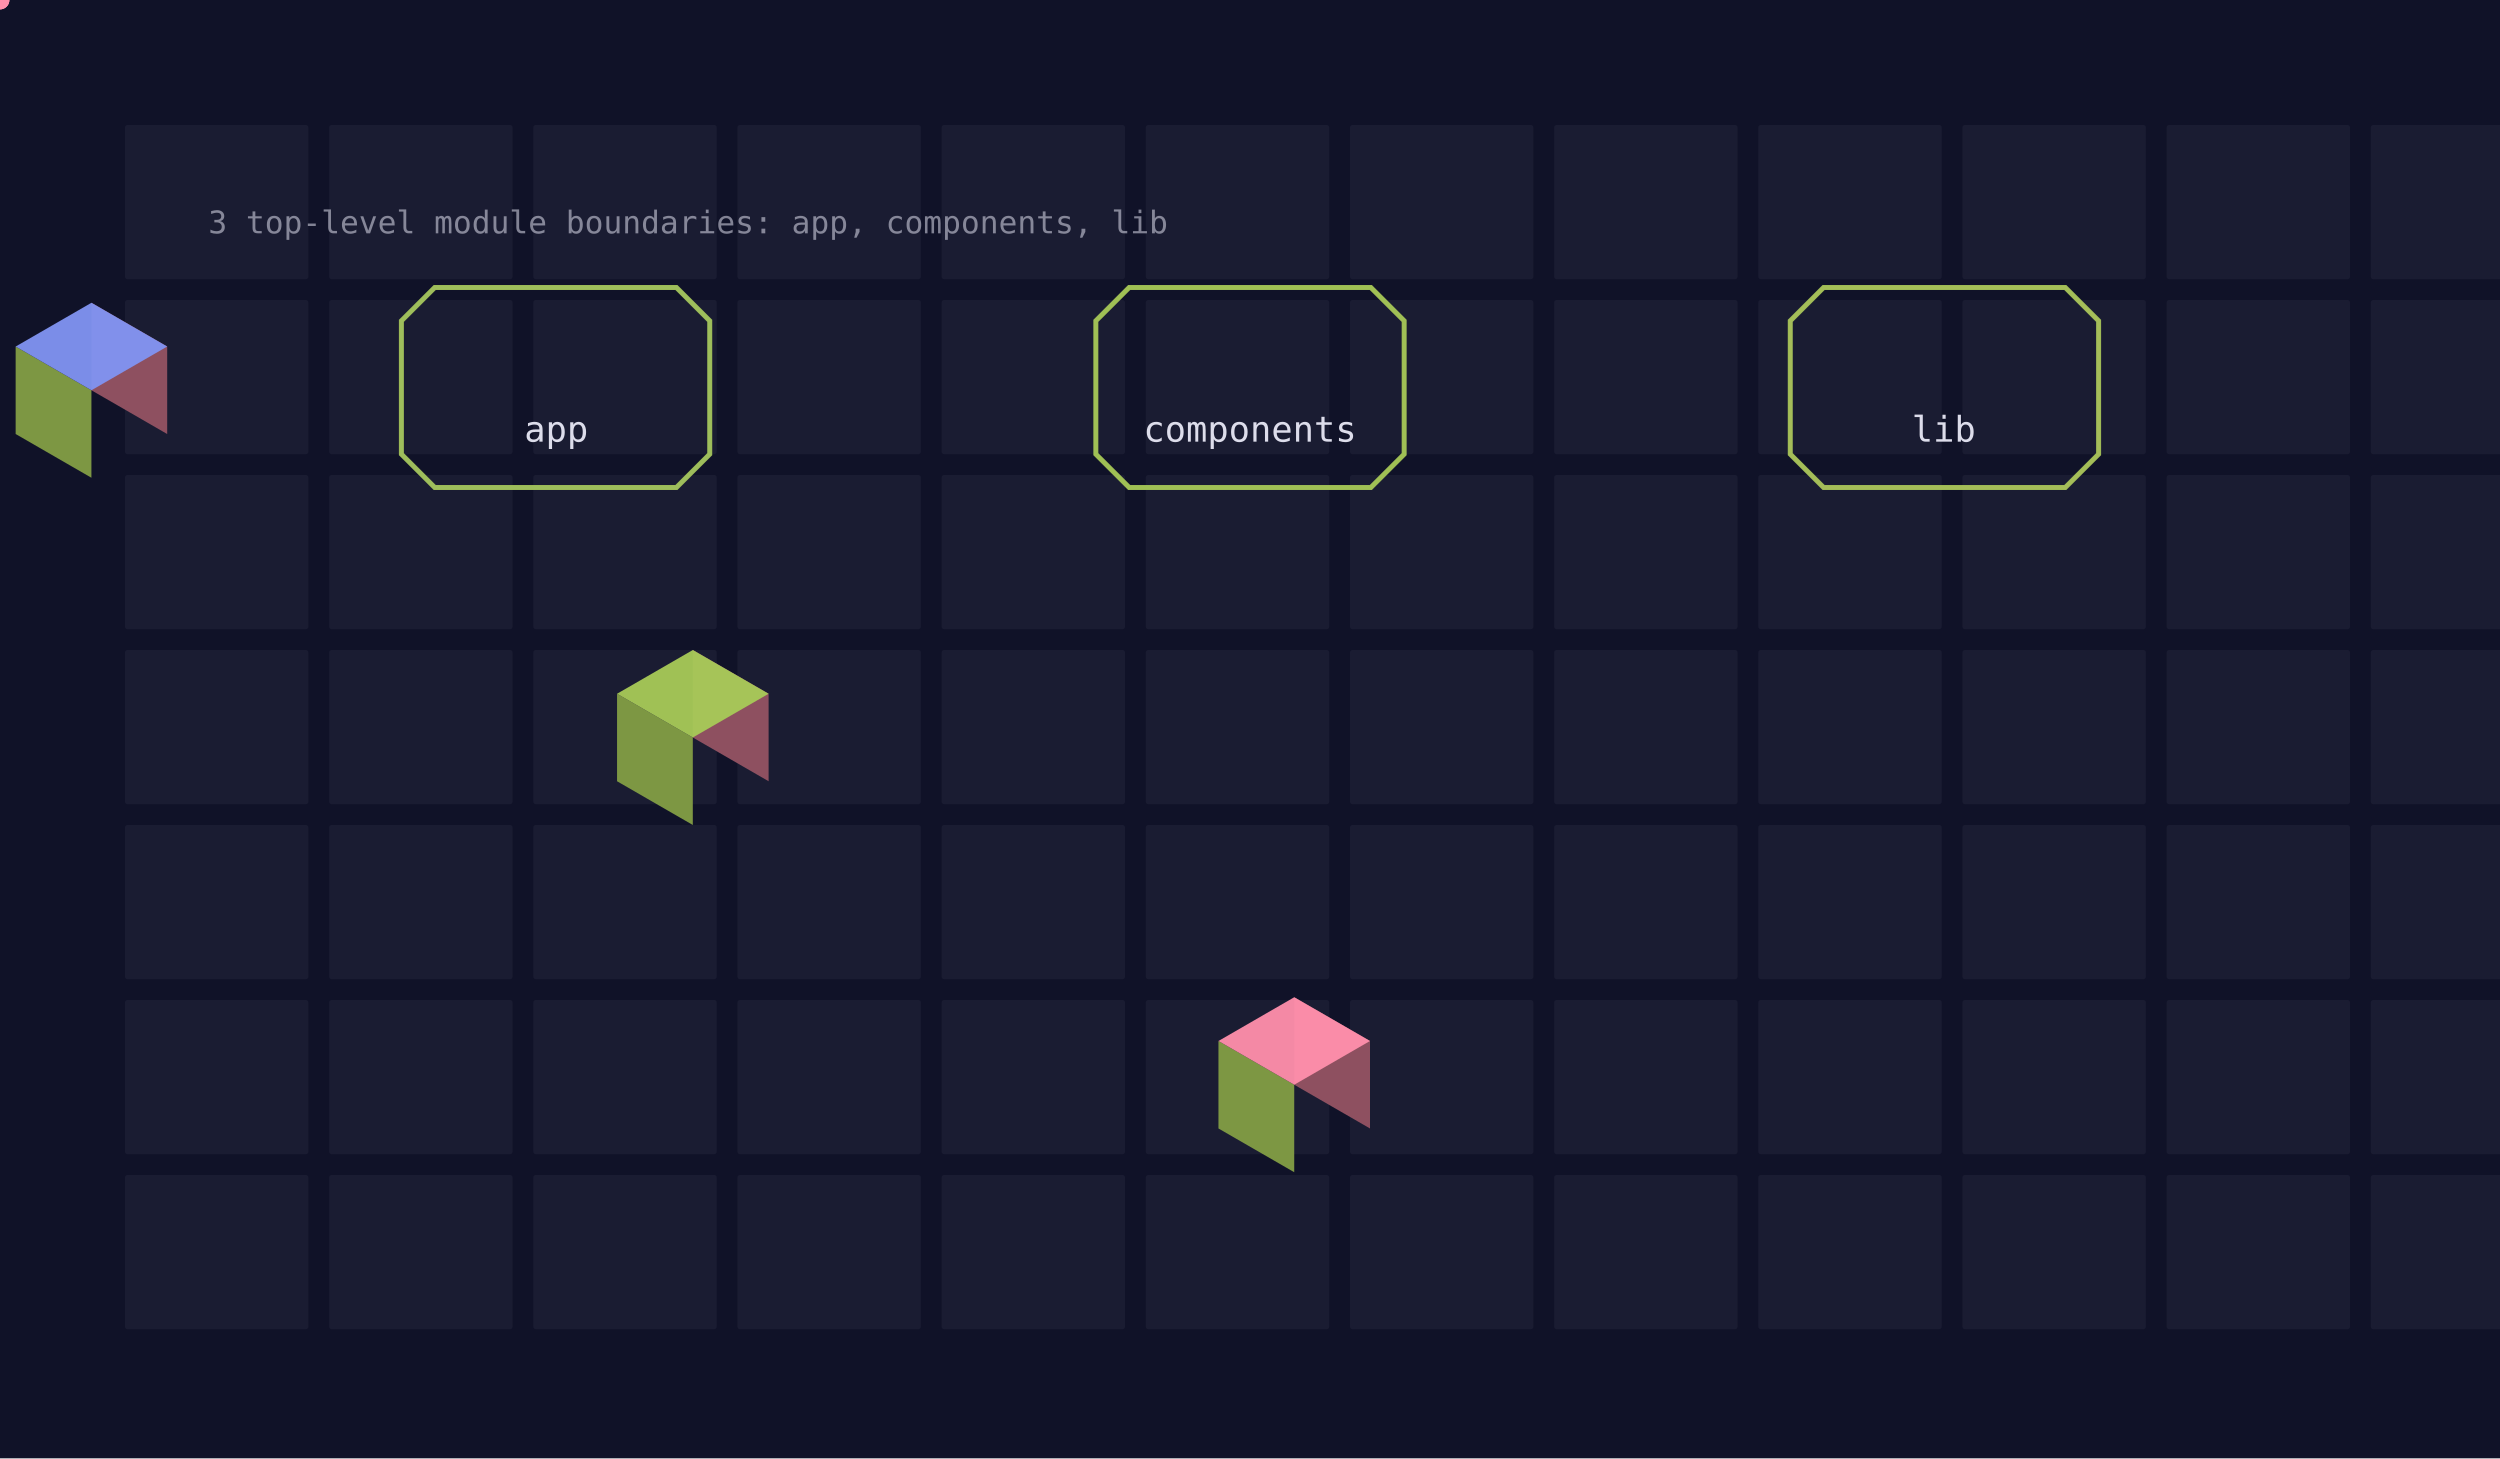
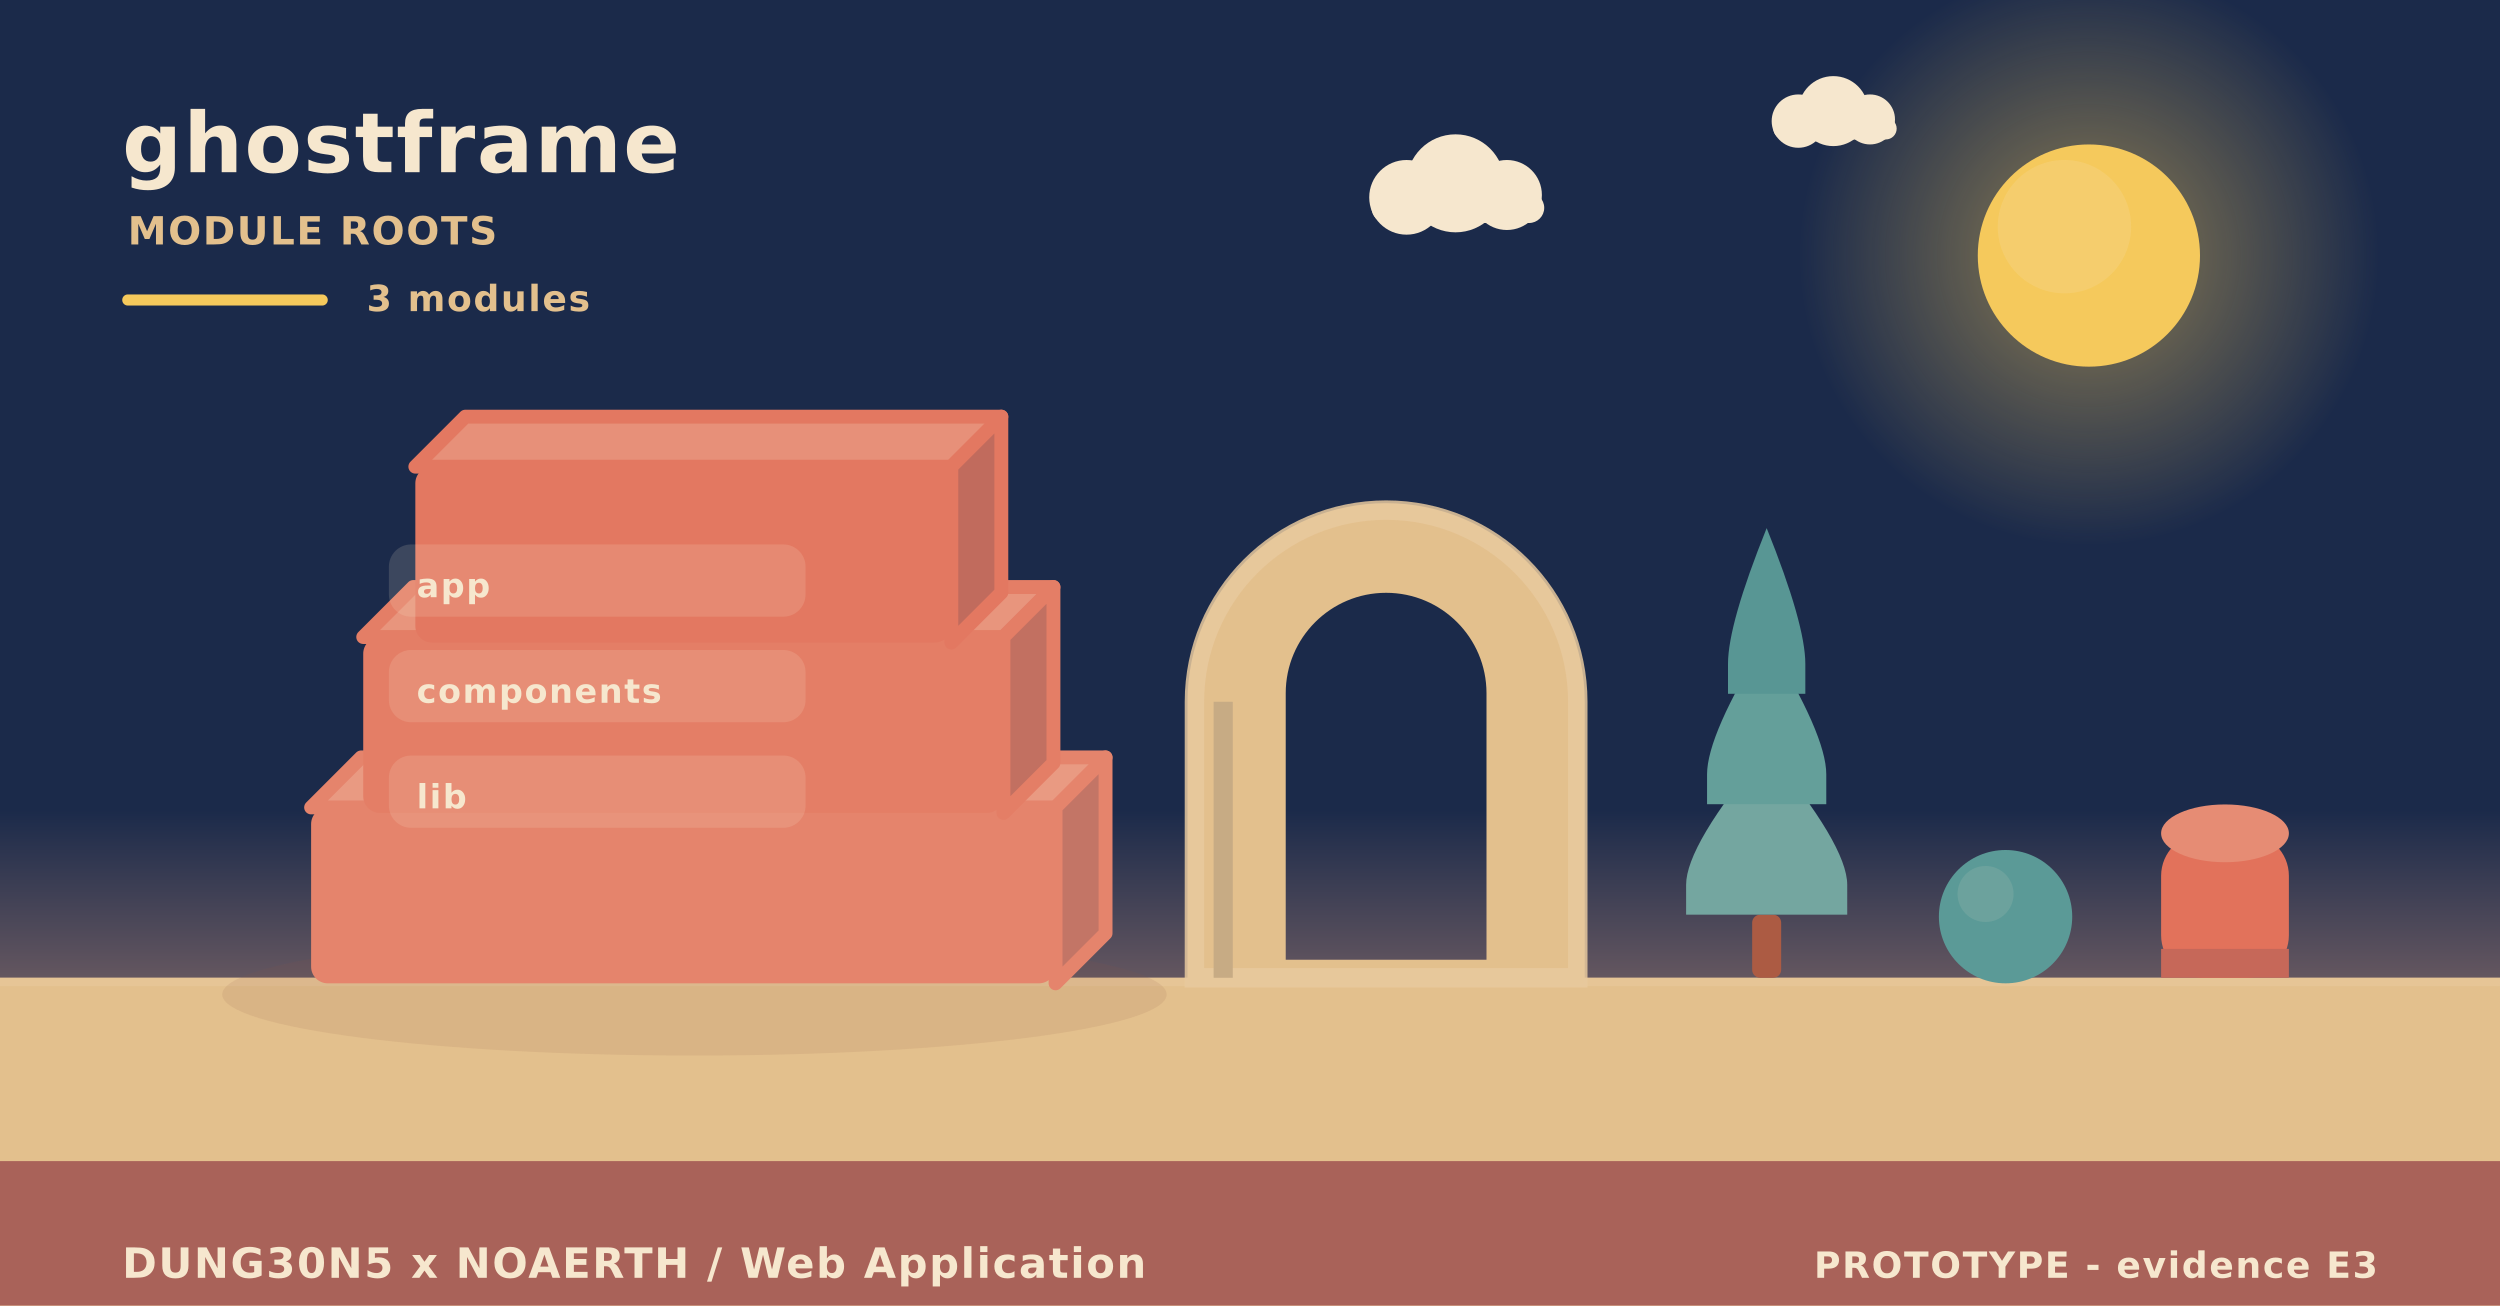
- <svg xmlns="http://www.w3.org/2000/svg" viewBox="0 0 1200 700" width="1200" height="700" role="img" aria-label="ghostframe architecture">
-   <rect width="1200" height="700" fill="#101228" />
-   <defs>
-     <linearGradient id="ga" x1="0" y1="0" x2="1" y2="1">
-       <stop offset="0%" stop-color="#8093f1" />
-       <stop offset="100%" stop-color="#a7c957" />
-     </linearGradient>
-   </defs>
-   <rect x="60.00" y="60.00" width="88.00" height="74.00" rx="1.20" fill="#f2f2ff" opacity="0.05" />
-   <rect x="158.00" y="60.00" width="88.00" height="74.00" rx="1.20" fill="#f2f2ff" opacity="0.05" />
-   <rect x="256.00" y="60.00" width="88.00" height="74.00" rx="1.20" fill="#f2f2ff" opacity="0.05" />
-   <rect x="354.00" y="60.00" width="88.00" height="74.00" rx="1.20" fill="#f2f2ff" opacity="0.05" />
-   <rect x="452.00" y="60.00" width="88.00" height="74.00" rx="1.20" fill="#f2f2ff" opacity="0.05" />
-   <rect x="550.00" y="60.00" width="88.00" height="74.00" rx="1.20" fill="#f2f2ff" opacity="0.05" />
-   <rect x="648.00" y="60.00" width="88.00" height="74.00" rx="1.20" fill="#f2f2ff" opacity="0.05" />
-   <rect x="746.00" y="60.00" width="88.00" height="74.00" rx="1.20" fill="#f2f2ff" opacity="0.05" />
-   <rect x="844.00" y="60.00" width="88.00" height="74.00" rx="1.20" fill="#f2f2ff" opacity="0.05" />
-   <rect x="942.00" y="60.00" width="88.00" height="74.00" rx="1.20" fill="#f2f2ff" opacity="0.05" />
-   <rect x="1040.00" y="60.00" width="88.00" height="74.00" rx="1.20" fill="#f2f2ff" opacity="0.05" />
-   <rect x="1138.00" y="60.00" width="88.00" height="74.00" rx="1.20" fill="#f2f2ff" opacity="0.05" />
-   <rect x="60.00" y="144.00" width="88.00" height="74.00" rx="1.20" fill="#f2f2ff" opacity="0.05" />
-   <rect x="158.00" y="144.00" width="88.00" height="74.00" rx="1.20" fill="#f2f2ff" opacity="0.05" />
-   <rect x="256.00" y="144.00" width="88.00" height="74.00" rx="1.20" fill="#f2f2ff" opacity="0.05" />
-   <rect x="354.00" y="144.00" width="88.00" height="74.00" rx="1.20" fill="#f2f2ff" opacity="0.05" />
-   <rect x="452.00" y="144.00" width="88.00" height="74.00" rx="1.20" fill="#f2f2ff" opacity="0.05" />
-   <rect x="550.00" y="144.00" width="88.00" height="74.00" rx="1.20" fill="#f2f2ff" opacity="0.05" />
-   <rect x="648.00" y="144.00" width="88.00" height="74.00" rx="1.20" fill="#f2f2ff" opacity="0.05" />
-   <rect x="746.00" y="144.00" width="88.00" height="74.00" rx="1.20" fill="#f2f2ff" opacity="0.05" />
-   <rect x="844.00" y="144.00" width="88.00" height="74.00" rx="1.20" fill="#f2f2ff" opacity="0.05" />
-   <rect x="942.00" y="144.00" width="88.00" height="74.00" rx="1.20" fill="#f2f2ff" opacity="0.05" />
-   <rect x="1040.00" y="144.00" width="88.00" height="74.00" rx="1.20" fill="#f2f2ff" opacity="0.05" />
-   <rect x="1138.00" y="144.00" width="88.00" height="74.00" rx="1.20" fill="#f2f2ff" opacity="0.05" />
-   <rect x="60.00" y="228.00" width="88.00" height="74.00" rx="1.20" fill="#f2f2ff" opacity="0.05" />
-   <rect x="158.00" y="228.00" width="88.00" height="74.00" rx="1.20" fill="#f2f2ff" opacity="0.05" />
-   <rect x="256.00" y="228.00" width="88.00" height="74.00" rx="1.20" fill="#f2f2ff" opacity="0.05" />
-   <rect x="354.00" y="228.00" width="88.00" height="74.00" rx="1.20" fill="#f2f2ff" opacity="0.05" />
-   <rect x="452.00" y="228.00" width="88.00" height="74.00" rx="1.20" fill="#f2f2ff" opacity="0.05" />
-   <rect x="550.00" y="228.00" width="88.00" height="74.00" rx="1.20" fill="#f2f2ff" opacity="0.05" />
-   <rect x="648.00" y="228.00" width="88.00" height="74.00" rx="1.20" fill="#f2f2ff" opacity="0.05" />
-   <rect x="746.00" y="228.00" width="88.00" height="74.00" rx="1.20" fill="#f2f2ff" opacity="0.05" />
-   <rect x="844.00" y="228.00" width="88.00" height="74.00" rx="1.20" fill="#f2f2ff" opacity="0.05" />
-   <rect x="942.00" y="228.00" width="88.00" height="74.00" rx="1.20" fill="#f2f2ff" opacity="0.05" />
-   <rect x="1040.00" y="228.00" width="88.00" height="74.00" rx="1.20" fill="#f2f2ff" opacity="0.05" />
-   <rect x="1138.00" y="228.00" width="88.00" height="74.00" rx="1.20" fill="#f2f2ff" opacity="0.05" />
-   <rect x="60.00" y="312.00" width="88.00" height="74.00" rx="1.20" fill="#f2f2ff" opacity="0.05" />
-   <rect x="158.00" y="312.00" width="88.00" height="74.00" rx="1.20" fill="#f2f2ff" opacity="0.05" />
-   <rect x="256.00" y="312.00" width="88.00" height="74.00" rx="1.20" fill="#f2f2ff" opacity="0.05" />
-   <rect x="354.00" y="312.00" width="88.00" height="74.00" rx="1.20" fill="#f2f2ff" opacity="0.05" />
-   <rect x="452.00" y="312.00" width="88.00" height="74.00" rx="1.20" fill="#f2f2ff" opacity="0.05" />
-   <rect x="550.00" y="312.00" width="88.00" height="74.00" rx="1.20" fill="#f2f2ff" opacity="0.05" />
-   <rect x="648.00" y="312.00" width="88.00" height="74.00" rx="1.20" fill="#f2f2ff" opacity="0.05" />
-   <rect x="746.00" y="312.00" width="88.00" height="74.00" rx="1.20" fill="#f2f2ff" opacity="0.05" />
-   <rect x="844.00" y="312.00" width="88.00" height="74.00" rx="1.20" fill="#f2f2ff" opacity="0.05" />
-   <rect x="942.00" y="312.00" width="88.00" height="74.00" rx="1.20" fill="#f2f2ff" opacity="0.05" />
-   <rect x="1040.00" y="312.00" width="88.00" height="74.00" rx="1.20" fill="#f2f2ff" opacity="0.05" />
-   <rect x="1138.00" y="312.00" width="88.00" height="74.00" rx="1.20" fill="#f2f2ff" opacity="0.05" />
-   <rect x="60.00" y="396.00" width="88.00" height="74.00" rx="1.20" fill="#f2f2ff" opacity="0.05" />
-   <rect x="158.00" y="396.00" width="88.00" height="74.00" rx="1.20" fill="#f2f2ff" opacity="0.05" />
-   <rect x="256.00" y="396.00" width="88.00" height="74.00" rx="1.20" fill="#f2f2ff" opacity="0.05" />
-   <rect x="354.00" y="396.00" width="88.00" height="74.00" rx="1.20" fill="#f2f2ff" opacity="0.05" />
-   <rect x="452.00" y="396.00" width="88.00" height="74.00" rx="1.20" fill="#f2f2ff" opacity="0.05" />
-   <rect x="550.00" y="396.00" width="88.00" height="74.00" rx="1.20" fill="#f2f2ff" opacity="0.05" />
-   <rect x="648.00" y="396.00" width="88.00" height="74.00" rx="1.20" fill="#f2f2ff" opacity="0.05" />
-   <rect x="746.00" y="396.00" width="88.00" height="74.00" rx="1.20" fill="#f2f2ff" opacity="0.05" />
-   <rect x="844.00" y="396.00" width="88.00" height="74.00" rx="1.20" fill="#f2f2ff" opacity="0.05" />
-   <rect x="942.00" y="396.00" width="88.00" height="74.00" rx="1.20" fill="#f2f2ff" opacity="0.05" />
-   <rect x="1040.00" y="396.00" width="88.00" height="74.00" rx="1.20" fill="#f2f2ff" opacity="0.05" />
-   <rect x="1138.00" y="396.00" width="88.00" height="74.00" rx="1.20" fill="#f2f2ff" opacity="0.05" />
-   <rect x="60.00" y="480.00" width="88.00" height="74.00" rx="1.20" fill="#f2f2ff" opacity="0.05" />
-   <rect x="158.00" y="480.00" width="88.00" height="74.00" rx="1.20" fill="#f2f2ff" opacity="0.05" />
-   <rect x="256.00" y="480.00" width="88.00" height="74.00" rx="1.20" fill="#f2f2ff" opacity="0.05" />
-   <rect x="354.00" y="480.00" width="88.00" height="74.00" rx="1.20" fill="#f2f2ff" opacity="0.05" />
-   <rect x="452.00" y="480.00" width="88.00" height="74.00" rx="1.20" fill="#f2f2ff" opacity="0.05" />
-   <rect x="550.00" y="480.00" width="88.00" height="74.00" rx="1.20" fill="#f2f2ff" opacity="0.05" />
-   <rect x="648.00" y="480.00" width="88.00" height="74.00" rx="1.20" fill="#f2f2ff" opacity="0.05" />
-   <rect x="746.00" y="480.00" width="88.00" height="74.00" rx="1.20" fill="#f2f2ff" opacity="0.05" />
-   <rect x="844.00" y="480.00" width="88.00" height="74.00" rx="1.20" fill="#f2f2ff" opacity="0.05" />
-   <rect x="942.00" y="480.00" width="88.00" height="74.00" rx="1.20" fill="#f2f2ff" opacity="0.05" />
-   <rect x="1040.00" y="480.00" width="88.00" height="74.00" rx="1.20" fill="#f2f2ff" opacity="0.05" />
-   <rect x="1138.00" y="480.00" width="88.00" height="74.00" rx="1.20" fill="#f2f2ff" opacity="0.05" />
-   <rect x="60.00" y="564.00" width="88.00" height="74.00" rx="1.20" fill="#f2f2ff" opacity="0.05" />
-   <rect x="158.00" y="564.00" width="88.00" height="74.00" rx="1.20" fill="#f2f2ff" opacity="0.05" />
-   <rect x="256.00" y="564.00" width="88.00" height="74.00" rx="1.20" fill="#f2f2ff" opacity="0.05" />
-   <rect x="354.00" y="564.00" width="88.00" height="74.00" rx="1.20" fill="#f2f2ff" opacity="0.05" />
-   <rect x="452.00" y="564.00" width="88.00" height="74.00" rx="1.20" fill="#f2f2ff" opacity="0.05" />
-   <rect x="550.00" y="564.00" width="88.00" height="74.00" rx="1.20" fill="#f2f2ff" opacity="0.05" />
-   <rect x="648.00" y="564.00" width="88.00" height="74.00" rx="1.20" fill="#f2f2ff" opacity="0.05" />
-   <rect x="746.00" y="564.00" width="88.00" height="74.00" rx="1.20" fill="#f2f2ff" opacity="0.05" />
-   <rect x="844.00" y="564.00" width="88.00" height="74.00" rx="1.20" fill="#f2f2ff" opacity="0.05" />
-   <rect x="942.00" y="564.00" width="88.00" height="74.00" rx="1.20" fill="#f2f2ff" opacity="0.05" />
-   <rect x="1040.00" y="564.00" width="88.00" height="74.00" rx="1.20" fill="#f2f2ff" opacity="0.05" />
-   <rect x="1138.00" y="564.00" width="88.00" height="74.00" rx="1.20" fill="#f2f2ff" opacity="0.05" />
-   <path d="M208.67,138.00 H324.67 L340.67,154.00 V218.00 L324.67,234.00 H208.67 L192.67,218.00 V154.00 Z" fill="none" stroke="rgba(128,147,241,0.550)" stroke-width="1.80" opacity="0.90" />
-   <polygon points="43.88,187.33 80.25,208.33 80.25,166.33 43.88,145.33" fill="#945363" opacity="0.95" />
-   <polygon points="7.51,208.33 43.88,229.33 43.88,187.33 7.51,166.33" fill="#829d44" opacity="0.95" />
-   <polygon points="43.88,145.33 80.25,166.33 43.88,187.33 7.51,166.33" fill="#8093f1" opacity="0.95" />
-   <text x="267" y="212" font-family="ui-monospace,Menlo,monospace" font-size="17" fill="rgba(242,242,255,0.900)" text-anchor="middle">app</text>
+ <svg xmlns="http://www.w3.org/2000/svg" width="900" height="470" viewBox="0 0 900 470" role="img" aria-label="ghostframe - how it is built">
+   <linearGradient id="skya" x1="0" y1="0" x2="0" y2="1">
+     <stop offset="0" stop-color="#1b2a4a" />
+     <stop offset="0.62" stop-color="#1b2a4a" />
+     <stop offset="1" stop-color="#f3ad8a" />
+   </linearGradient>
+   <rect width="900" height="470" fill="url(#skya)" />
+   <radialGradient id="suna">
+     <stop offset="0.35" stop-color="#f5c95c" stop-opacity="0.34" />
+     <stop offset="1" stop-color="#f5c95c" stop-opacity="0" />
+   </radialGradient>
+   <circle cx="752" cy="92" r="104" fill="url(#suna)" />
+   <circle cx="752" cy="92" r="40" fill="#f5c95c" />
+   <circle cx="743.2" cy="81.6" r="24" fill="#f5d27e" opacity="0.5" />
  <g>
-     <path d="M208.67,138.00 H324.67 L340.67,154.00 V218.00 L324.67,234.00 H208.67 L192.67,218.00 V154.00 Z" fill="none" stroke="#a7c957" stroke-width="2.40" opacity="0.90" />
-     <animate attributeName="opacity" values="0.25;1.0;0.25" dur="20.1s" begin="0.0s" repeatCount="indefinite" />
+     <circle cx="524" cy="66" r="17.64" fill="#f6e7ce" />
+     <circle cx="506.36" cy="71.04" r="13.44" fill="#f6e7ce" />
+     <circle cx="542.48" cy="70.2" r="12.6" fill="#f6e7ce" />
+     <rect x="493.76" y="69.36" width="62.16" height="10.92" rx="5.46" fill="#f6e7ce" />
+     <animateTransform attributeName="transform" type="translate" values="0 0;24 0;0 0" dur="36s" begin="0s" repeatCount="indefinite" />
  </g>
-   <g opacity="0.9">
-     <circle cx="0.00" cy="0.00" r="4.50" fill="#ff8fab" opacity="1.00" />
-     <animateTransform attributeName="transform" type="translate" values="266.67,184.00 600.00,184.00" dur="6.7s" begin="0.0s" repeatCount="indefinite" />
-     <animateTransform attributeName="transform" type="translate" values="600.00,184.00 266.67,184.00" dur="6.7s" begin="3.35s" repeatCount="indefinite" />
+   <g>
+     <circle cx="660" cy="40" r="12.6" fill="#f6e7ce" />
+     <circle cx="647.4" cy="43.6" r="9.6" fill="#f6e7ce" />
+     <circle cx="673.2" cy="43" r="9" fill="#f6e7ce" />
+     <rect x="638.4" y="42.4" width="44.4" height="7.8" rx="3.9" fill="#f6e7ce" />
+     <animateTransform attributeName="transform" type="translate" values="0 0;-18 0;0 0" dur="46s" begin="3s" repeatCount="indefinite" />
  </g>
-   <path d="M542.00,138.00 H658.00 L674.00,154.00 V218.00 L658.00,234.00 H542.00 L526.00,218.00 V154.00 Z" fill="none" stroke="rgba(167,201,87,0.550)" stroke-width="1.80" opacity="0.90" />
-   <polygon points="332.55,354.00 368.93,375.00 368.93,333.00 332.55,312.00" fill="#945363" opacity="0.95" />
-   <polygon points="296.18,375.00 332.55,396.00 332.55,354.00 296.18,333.00" fill="#829d44" opacity="0.95" />
-   <polygon points="332.55,312.00 368.93,333.00 332.55,354.00 296.18,333.00" fill="#a7c957" opacity="0.95" />
-   <text x="600" y="212" font-family="ui-monospace,Menlo,monospace" font-size="17" fill="rgba(242,242,255,0.900)" text-anchor="middle">components</text>
+   <rect x="0" y="352" width="900" height="118" fill="#e3c08d" />
+   <rect x="0" y="352" width="900" height="3" fill="#e6c596" />
+   <text x="44" y="62" font-family="Verdana,DejaVu Sans,sans-serif" font-size="30" font-weight="700" letter-spacing="0.6" fill="#f6e7ce" text-anchor="start">ghostframe</text>
+   <text x="46" y="88" font-family="Verdana,DejaVu Sans,sans-serif" font-size="14" font-weight="700" letter-spacing="0.6" fill="#e3c08d" text-anchor="start">MODULE ROOTS</text>
+   <rect x="44" y="106" width="74" height="4" rx="2" fill="#f5c95c" />
+   <text x="132" y="112" font-family="Verdana,DejaVu Sans,sans-serif" font-size="13" font-weight="700" letter-spacing="0.6" fill="#e3c08d" text-anchor="start">3 modules</text>
+   <ellipse cx="250" cy="358" rx="170" ry="22" fill="rgba(138,90,68,0.11)" />
+   <path d="M112,290.67 L380,290.67 L398,272.67 L130,272.67 Z" fill="#e99a82" stroke="#e5846c" stroke-width="5" stroke-linejoin="round" />
+   <path d="M380,290.67 L398,272.67 L398,336 L380,354 Z" fill="#c37566" stroke="#e5846c" stroke-width="5" stroke-linejoin="round" />
+   <rect x="112" y="290.67" width="268" height="63.33" rx="6" fill="#e5846c" />
+   <path d="M130.76,229.33 L361.24,229.33 L379.24,211.33 L148.76,211.33 Z" fill="#e8957d" stroke="#e47e66" stroke-width="5" stroke-linejoin="round" />
+   <path d="M361.24,229.33 L379.24,211.33 L379.24,274.67 L361.24,292.67 Z" fill="#c27061" stroke="#e47e66" stroke-width="5" stroke-linejoin="round" />
+   <rect x="130.76" y="229.33" width="230.48" height="63.33" rx="6" fill="#e47e66" />
+   <path d="M149.52,168 L342.48,168 L360.48,150 L167.52,150 Z" fill="#e79079" stroke="#e37861" stroke-width="5" stroke-linejoin="round" />
+   <path d="M342.48,168 L360.48,150 L360.48,213.33 L342.48,231.33 Z" fill="#c16b5d" stroke="#e37861" stroke-width="5" stroke-linejoin="round" />
+   <rect x="149.52" y="168" width="192.96" height="63.33" rx="6" fill="#e37861" />
+   <rect x="140" y="196" width="150" height="26" rx="8" fill="rgba(246,231,206,0.16)" opacity="0.94" />
  <g>
-     <path d="M542.00,138.00 H658.00 L674.00,154.00 V218.00 L658.00,234.00 H542.00 L526.00,218.00 V154.00 Z" fill="none" stroke="#a7c957" stroke-width="2.40" opacity="0.90" />
-     <animate attributeName="opacity" values="0.25;1.0;0.25" dur="20.1s" begin="0.45s" repeatCount="indefinite" />
+     <text x="150" y="215" font-family="Verdana,DejaVu Sans,sans-serif" font-size="12" font-weight="700" letter-spacing="0.6" fill="#f6e7ce" text-anchor="start">app</text>
+     <animateTransform attributeName="transform" type="translate" values="0 10;0 0" dur="0.7s" begin="0.3s" fill="freeze" />
  </g>
-   <g opacity="0.9">
-     <circle cx="0.00" cy="0.00" r="4.50" fill="#ff8fab" opacity="1.00" />
-     <animateTransform attributeName="transform" type="translate" values="600.00,184.00 933.33,184.00" dur="6.7s" begin="0.3s" repeatCount="indefinite" />
-     <animateTransform attributeName="transform" type="translate" values="933.33,184.00 600.00,184.00" dur="6.7s" begin="3.65s" repeatCount="indefinite" />
+   <rect x="140" y="234" width="150" height="26" rx="8" fill="rgba(246,231,206,0.16)" opacity="0.94" />
+   <g>
+     <text x="150" y="253" font-family="Verdana,DejaVu Sans,sans-serif" font-size="12" font-weight="700" letter-spacing="0.6" fill="#f6e7ce" text-anchor="start">components</text>
+     <animateTransform attributeName="transform" type="translate" values="0 10;0 0" dur="0.7s" begin="0.5s" fill="freeze" />
  </g>
-   <path d="M875.33,138.00 H991.33 L1007.33,154.00 V218.00 L991.33,234.00 H875.33 L859.33,218.00 V154.00 Z" fill="none" stroke="rgba(255,143,171,0.550)" stroke-width="1.80" opacity="0.90" />
-   <polygon points="621.23,520.67 657.60,541.67 657.60,499.67 621.23,478.67" fill="#945363" opacity="0.95" />
-   <polygon points="584.86,541.67 621.23,562.67 621.23,520.67 584.86,499.67" fill="#829d44" opacity="0.95" />
-   <polygon points="621.23,478.67 657.60,499.67 621.23,520.67 584.86,499.67" fill="#ff8fab" opacity="0.95" />
-   <text x="933" y="212" font-family="ui-monospace,Menlo,monospace" font-size="17" fill="rgba(242,242,255,0.900)" text-anchor="middle">lib</text>
+   <rect x="140" y="272" width="150" height="26" rx="8" fill="rgba(246,231,206,0.16)" opacity="0.94" />
  <g>
-     <path d="M875.33,138.00 H991.33 L1007.33,154.00 V218.00 L991.33,234.00 H875.33 L859.33,218.00 V154.00 Z" fill="none" stroke="#a7c957" stroke-width="2.40" opacity="0.90" />
-     <animate attributeName="opacity" values="0.25;1.0;0.25" dur="20.1s" begin="0.9s" repeatCount="indefinite" />
+     <text x="150" y="291" font-family="Verdana,DejaVu Sans,sans-serif" font-size="12" font-weight="700" letter-spacing="0.6" fill="#f6e7ce" text-anchor="start">lib</text>
+     <animateTransform attributeName="transform" type="translate" values="0 10;0 0" dur="0.7s" begin="0.7s" fill="freeze" />
  </g>
-   <g opacity="0.9">
-     <circle cx="0.00" cy="0.00" r="4.50" fill="#ff8fab" opacity="1.00" />
-     <animateTransform attributeName="transform" type="translate" values="933.33,184.00 933.33,184.00" dur="6.7s" begin="0.6s" repeatCount="indefinite" />
-     <animateTransform attributeName="transform" type="translate" values="933.33,184.00 933.33,184.00" dur="6.7s" begin="3.95s" repeatCount="indefinite" />
-   </g>
-   <text x="100" y="112" font-family="ui-monospace,Menlo,monospace" font-size="15" fill="rgba(242,242,255,0.500)">3 top-level module boundaries: app, components, lib</text>
+   <path d="M430,352 L430,252.64 A69,69 0 0 1 568,252.64 L568,352 Z M460.36,348 L460.36,249.55 A38.64,38.64 0 0 1 537.64,249.55 L537.64,348 Z" fill="#e3c08d" fill-rule="evenodd" stroke="#e3c08d" stroke-width="5" stroke-linejoin="round" />
+   <path d="M430,352 L430,252.64 A69,69 0 0 1 568,252.64 L568,352 Z" fill="none" stroke="#e8c99d" stroke-width="7" stroke-linecap="round" opacity="0.85" />
+   <rect x="436.9" y="252.64" width="6.9" height="99.36" fill="#c7ab84" />
+   <rect x="630.78" y="329.28" width="10.44" height="22.72" rx="2.9" fill="#ac5b43" />
+   <path d="M636,269.64 Q607,304.23 607,318.54 Q607,329.28 607,329.28 L665,329.28 Q665,329.28 665,318.54 Q665,304.23 636,269.64 Z" fill="#74a6a0" />
+   <path d="M636,229.88 Q614.54,264.47 614.54,278.78 Q614.54,289.52 614.54,289.52 L657.46,289.52 Q657.46,289.52 657.46,278.78 Q657.46,264.47 636,229.88 Z" fill="#649f9a" />
+   <path d="M636,190.12 Q622.08,224.71 622.08,239.02 Q622.08,249.76 622.08,249.76 L649.92,249.76 Q649.92,249.76 649.92,239.02 Q649.92,224.71 636,190.12 Z" fill="#589694" />
+   <circle cx="722" cy="330" r="24" fill="#5b9a97" />
+   <circle cx="714.8" cy="321.84" r="10.08" fill="#7aa9a2" opacity="0.55" />
+   <rect x="778" y="300" width="46" height="52" rx="15.33" fill="#e2725b" />
+   <ellipse cx="801" cy="300" rx="23" ry="10.4" fill="#e68c74" />
+   <rect x="778" y="341.6" width="46" height="10.4" fill="#c66859" />
+   <rect x="0" y="418" width="900" height="52" rx="0" fill="#a65c56" opacity="0.94" />
+   <text x="44" y="460" font-family="Verdana,DejaVu Sans,sans-serif" font-size="15" font-weight="700" letter-spacing="0.6" fill="#f6e7ce" text-anchor="start">DUNG30N5 x NOAERTH  /  Web Application</text>
+   <text x="856" y="460" font-family="Verdana,DejaVu Sans,sans-serif" font-size="13" font-weight="700" letter-spacing="0.6" fill="#f6e7ce" text-anchor="end">PROTOTYPE  -  evidence E3</text>
</svg>
